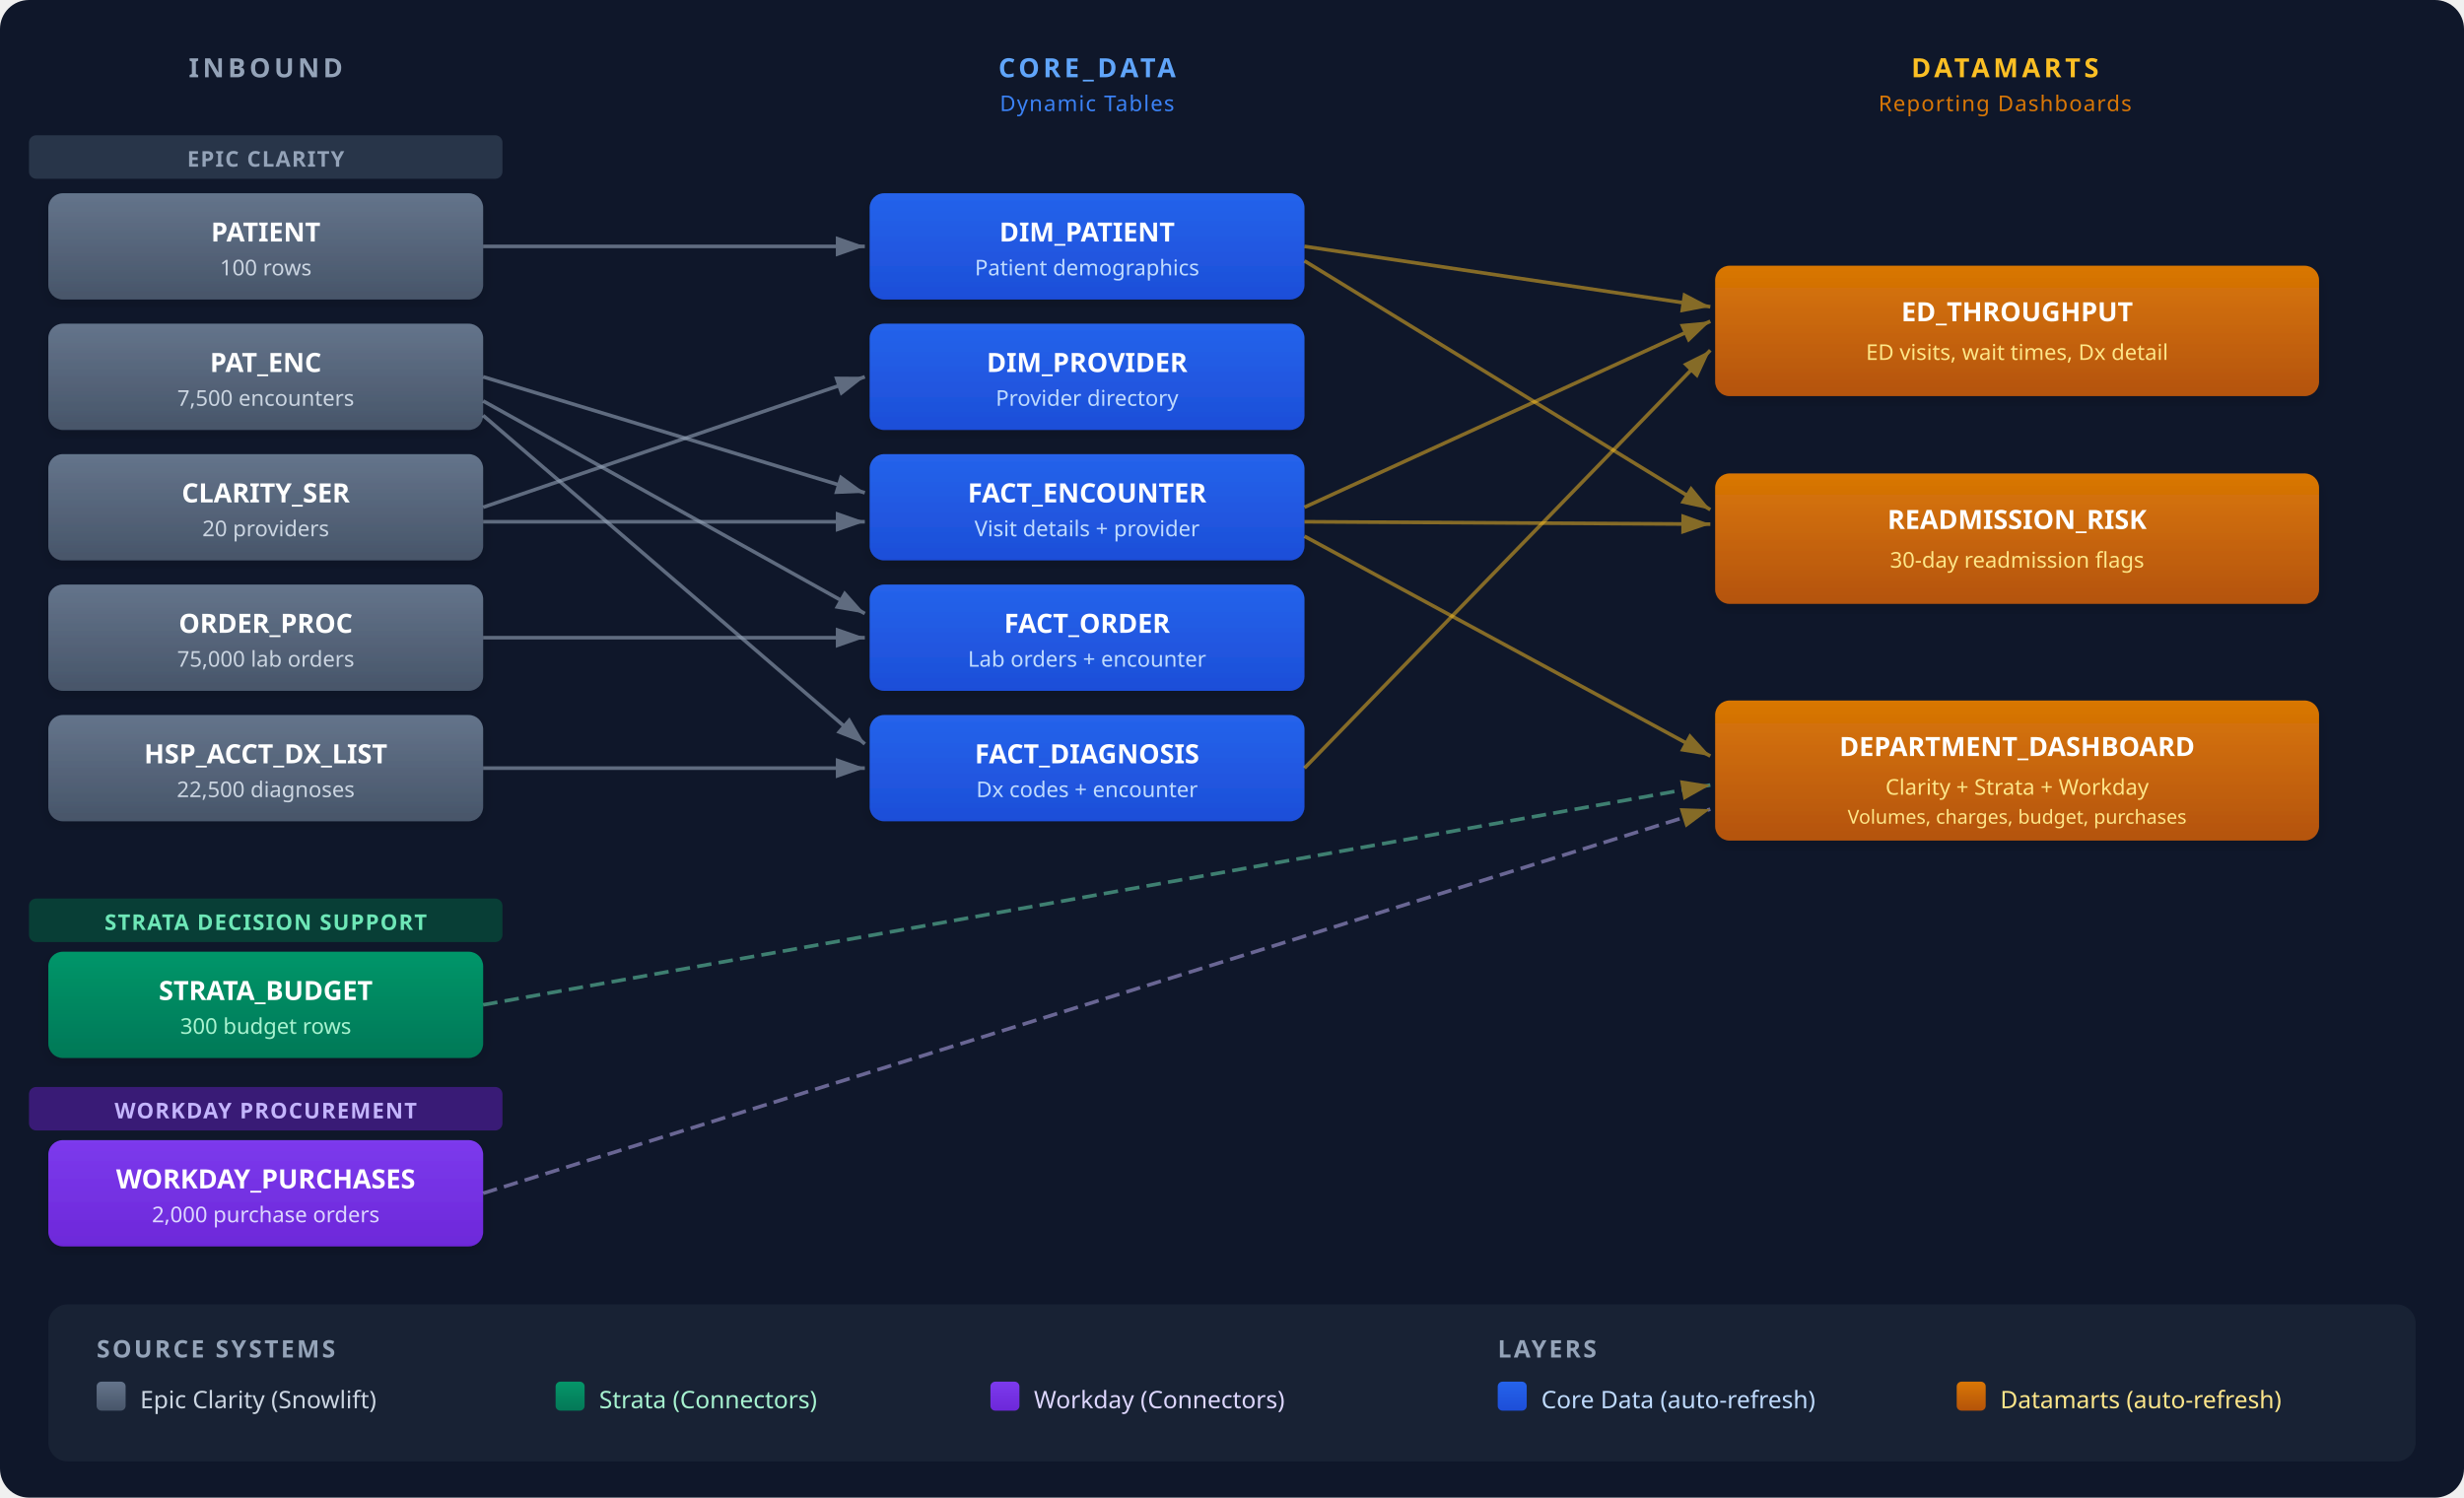
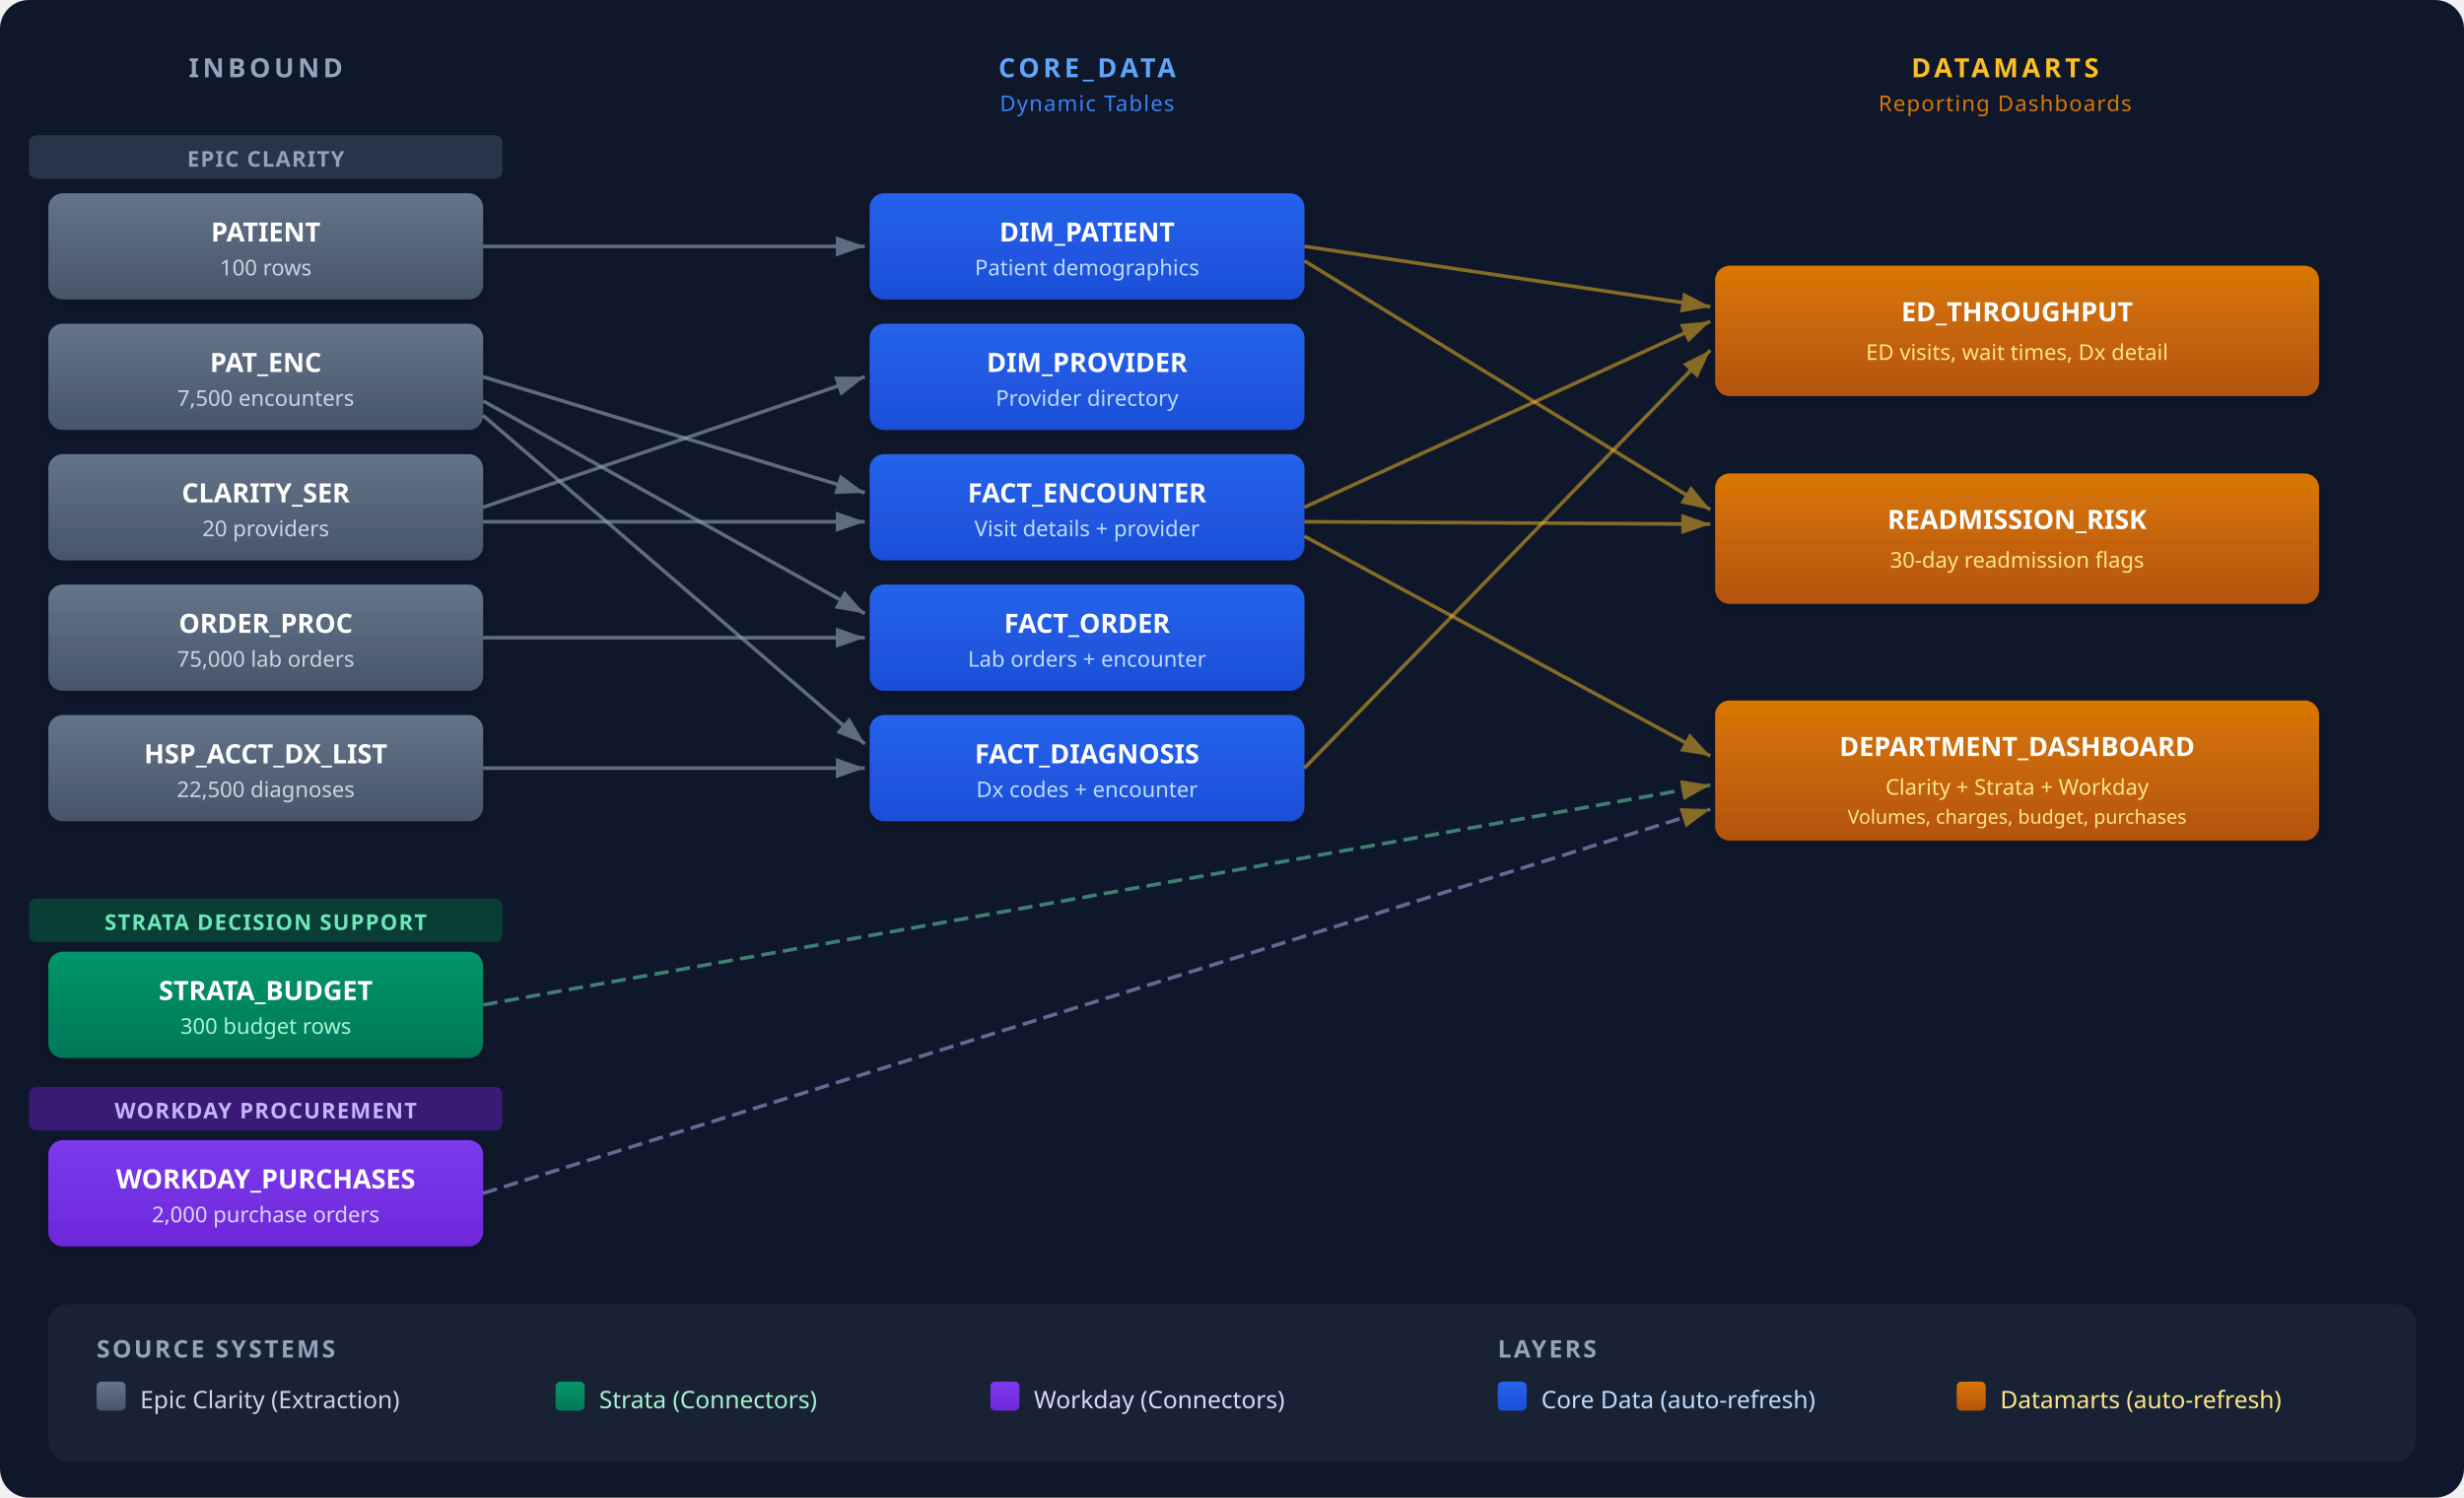
<svg xmlns="http://www.w3.org/2000/svg" viewBox="0 0 1020 620" font-family="'Segoe UI',system-ui,-apple-system,sans-serif">
  <defs>
    <linearGradient id="clarity" x1="0" y1="0" x2="0" y2="1">
      <stop offset="0%" stop-color="#64748b" />
      <stop offset="100%" stop-color="#475569" />
    </linearGradient>
    <linearGradient id="strata" x1="0" y1="0" x2="0" y2="1">
      <stop offset="0%" stop-color="#059669" />
      <stop offset="100%" stop-color="#047857" />
    </linearGradient>
    <linearGradient id="workday" x1="0" y1="0" x2="0" y2="1">
      <stop offset="0%" stop-color="#7c3aed" />
      <stop offset="100%" stop-color="#6d28d9" />
    </linearGradient>
    <linearGradient id="core" x1="0" y1="0" x2="0" y2="1">
      <stop offset="0%" stop-color="#2563eb" />
      <stop offset="100%" stop-color="#1d4ed8" />
    </linearGradient>
    <linearGradient id="datamarts" x1="0" y1="0" x2="0" y2="1">
      <stop offset="0%" stop-color="#d97706" />
      <stop offset="100%" stop-color="#b45309" />
    </linearGradient>
    <filter id="shadow" x="-4%" y="-4%" width="108%" height="112%">
      <feDropShadow dx="0" dy="2" stdDeviation="3" flood-color="#000" flood-opacity="0.15" />
    </filter>
    <marker id="arrow" viewBox="0 0 10 7" refX="10" refY="3.5" markerWidth="8" markerHeight="6" orient="auto-start-reverse">
      <path d="M 0 0 L 10 3.5 L 0 7 z" fill="#94a3b8" />
    </marker>
    <marker id="arrowGold" viewBox="0 0 10 7" refX="10" refY="3.5" markerWidth="8" markerHeight="6" orient="auto-start-reverse">
      <path d="M 0 0 L 10 3.5 L 0 7 z" fill="#fbbf24" />
    </marker>
  </defs>
  <rect width="1020" height="620" rx="12" fill="#0f172a" />
  <text x="110" y="32" text-anchor="middle" fill="#94a3b8" font-size="11" font-weight="600" letter-spacing="1.5">INBOUND</text>
  <text x="450" y="32" text-anchor="middle" fill="#60a5fa" font-size="11" font-weight="600" letter-spacing="1.5">CORE_DATA</text>
  <text x="450" y="46" text-anchor="middle" fill="#3b82f6" font-size="9" letter-spacing="0.5">Dynamic Tables</text>
  <text x="830" y="32" text-anchor="middle" fill="#fbbf24" font-size="11" font-weight="600" letter-spacing="1.5">DATAMARTS</text>
  <text x="830" y="46" text-anchor="middle" fill="#d97706" font-size="9" letter-spacing="0.5">Reporting Dashboards</text>
  <rect x="12" y="56" width="196" height="18" rx="3" fill="#334155" opacity="0.7" />
  <text x="110" y="69" text-anchor="middle" fill="#94a3b8" font-size="9" font-weight="600" letter-spacing="0.5">EPIC CLARITY</text>
  <rect x="12" y="372" width="196" height="18" rx="3" fill="#064e3b" opacity="0.7" />
  <text x="110" y="385" text-anchor="middle" fill="#6ee7b7" font-size="9" font-weight="600" letter-spacing="0.5">STRATA DECISION SUPPORT</text>
  <rect x="12" y="450" width="196" height="18" rx="3" fill="#4c1d95" opacity="0.7" />
  <text x="110" y="463" text-anchor="middle" fill="#c4b5fd" font-size="9" font-weight="600" letter-spacing="0.5">WORKDAY PROCUREMENT</text>
  <g filter="url(#shadow)">
    <rect x="20" y="80" width="180" height="44" rx="6" fill="url(#clarity)" />
    <text x="110" y="100" text-anchor="middle" fill="#fff" font-size="11" font-weight="600">PATIENT</text>
    <text x="110" y="114" text-anchor="middle" fill="#cbd5e1" font-size="9">100 rows</text>
  </g>
  <g filter="url(#shadow)">
    <rect x="20" y="134" width="180" height="44" rx="6" fill="url(#clarity)" />
    <text x="110" y="154" text-anchor="middle" fill="#fff" font-size="11" font-weight="600">PAT_ENC</text>
    <text x="110" y="168" text-anchor="middle" fill="#cbd5e1" font-size="9">7,500 encounters</text>
  </g>
  <g filter="url(#shadow)">
    <rect x="20" y="188" width="180" height="44" rx="6" fill="url(#clarity)" />
    <text x="110" y="208" text-anchor="middle" fill="#fff" font-size="11" font-weight="600">CLARITY_SER</text>
    <text x="110" y="222" text-anchor="middle" fill="#cbd5e1" font-size="9">20 providers</text>
  </g>
  <g filter="url(#shadow)">
    <rect x="20" y="242" width="180" height="44" rx="6" fill="url(#clarity)" />
    <text x="110" y="262" text-anchor="middle" fill="#fff" font-size="11" font-weight="600">ORDER_PROC</text>
    <text x="110" y="276" text-anchor="middle" fill="#cbd5e1" font-size="9">75,000 lab orders</text>
  </g>
  <g filter="url(#shadow)">
    <rect x="20" y="296" width="180" height="44" rx="6" fill="url(#clarity)" />
    <text x="110" y="316" text-anchor="middle" fill="#fff" font-size="11" font-weight="600">HSP_ACCT_DX_LIST</text>
    <text x="110" y="330" text-anchor="middle" fill="#cbd5e1" font-size="9">22,500 diagnoses</text>
  </g>
  <g filter="url(#shadow)">
    <rect x="20" y="394" width="180" height="44" rx="6" fill="url(#strata)" />
    <text x="110" y="414" text-anchor="middle" fill="#fff" font-size="11" font-weight="600">STRATA_BUDGET</text>
    <text x="110" y="428" text-anchor="middle" fill="#a7f3d0" font-size="9">300 budget rows</text>
  </g>
  <g filter="url(#shadow)">
    <rect x="20" y="472" width="180" height="44" rx="6" fill="url(#workday)" />
    <text x="110" y="492" text-anchor="middle" fill="#fff" font-size="11" font-weight="600">WORKDAY_PURCHASES</text>
    <text x="110" y="506" text-anchor="middle" fill="#ddd6fe" font-size="9">2,000 purchase orders</text>
  </g>
  <g filter="url(#shadow)">
    <rect x="360" y="80" width="180" height="44" rx="6" fill="url(#core)" />
    <text x="450" y="100" text-anchor="middle" fill="#fff" font-size="11" font-weight="600">DIM_PATIENT</text>
    <text x="450" y="114" text-anchor="middle" fill="#bfdbfe" font-size="9">Patient demographics</text>
  </g>
  <g filter="url(#shadow)">
    <rect x="360" y="134" width="180" height="44" rx="6" fill="url(#core)" />
    <text x="450" y="154" text-anchor="middle" fill="#fff" font-size="11" font-weight="600">DIM_PROVIDER</text>
    <text x="450" y="168" text-anchor="middle" fill="#bfdbfe" font-size="9">Provider directory</text>
  </g>
  <g filter="url(#shadow)">
    <rect x="360" y="188" width="180" height="44" rx="6" fill="url(#core)" />
    <text x="450" y="208" text-anchor="middle" fill="#fff" font-size="11" font-weight="600">FACT_ENCOUNTER</text>
    <text x="450" y="222" text-anchor="middle" fill="#bfdbfe" font-size="9">Visit details + provider</text>
  </g>
  <g filter="url(#shadow)">
    <rect x="360" y="242" width="180" height="44" rx="6" fill="url(#core)" />
    <text x="450" y="262" text-anchor="middle" fill="#fff" font-size="11" font-weight="600">FACT_ORDER</text>
    <text x="450" y="276" text-anchor="middle" fill="#bfdbfe" font-size="9">Lab orders + encounter</text>
  </g>
  <g filter="url(#shadow)">
    <rect x="360" y="296" width="180" height="44" rx="6" fill="url(#core)" />
    <text x="450" y="316" text-anchor="middle" fill="#fff" font-size="11" font-weight="600">FACT_DIAGNOSIS</text>
    <text x="450" y="330" text-anchor="middle" fill="#bfdbfe" font-size="9">Dx codes + encounter</text>
  </g>
  <g filter="url(#shadow)">
    <rect x="710" y="110" width="250" height="54" rx="6" fill="url(#datamarts)" />
    <text x="835" y="133" text-anchor="middle" fill="#fff" font-size="11" font-weight="700">ED_THROUGHPUT</text>
    <text x="835" y="149" text-anchor="middle" fill="#fde68a" font-size="9">ED visits, wait times, Dx detail</text>
  </g>
  <g filter="url(#shadow)">
    <rect x="710" y="196" width="250" height="54" rx="6" fill="url(#datamarts)" />
    <text x="835" y="219" text-anchor="middle" fill="#fff" font-size="11" font-weight="700">READMISSION_RISK</text>
    <text x="835" y="235" text-anchor="middle" fill="#fde68a" font-size="9">30-day readmission flags</text>
  </g>
  <g filter="url(#shadow)">
    <rect x="710" y="290" width="250" height="58" rx="6" fill="url(#datamarts)" />
    <text x="835" y="313" text-anchor="middle" fill="#fff" font-size="11" font-weight="700">DEPARTMENT_DASHBOARD</text>
    <text x="835" y="329" text-anchor="middle" fill="#fde68a" font-size="9">Clarity + Strata + Workday</text>
    <text x="835" y="341" text-anchor="middle" fill="#fde68a" font-size="8">Volumes, charges, budget, purchases</text>
  </g>
  <line x1="200" y1="102" x2="358" y2="102" stroke="#94a3b8" stroke-width="1.5" marker-end="url(#arrow)" opacity="0.6" />
  <line x1="200" y1="210" x2="358" y2="156" stroke="#94a3b8" stroke-width="1.5" marker-end="url(#arrow)" opacity="0.6" />
  <line x1="200" y1="156" x2="358" y2="204" stroke="#94a3b8" stroke-width="1.5" marker-end="url(#arrow)" opacity="0.6" />
  <line x1="200" y1="216" x2="358" y2="216" stroke="#94a3b8" stroke-width="1.5" marker-end="url(#arrow)" opacity="0.6" />
  <line x1="200" y1="264" x2="358" y2="264" stroke="#94a3b8" stroke-width="1.5" marker-end="url(#arrow)" opacity="0.6" />
  <line x1="200" y1="166" x2="358" y2="254" stroke="#94a3b8" stroke-width="1.5" marker-end="url(#arrow)" opacity="0.6" />
  <line x1="200" y1="318" x2="358" y2="318" stroke="#94a3b8" stroke-width="1.5" marker-end="url(#arrow)" opacity="0.6" />
  <line x1="200" y1="172" x2="358" y2="308" stroke="#94a3b8" stroke-width="1.5" marker-end="url(#arrow)" opacity="0.6" />
  <line x1="540" y1="210" x2="708" y2="133" stroke="#fbbf24" stroke-width="1.5" marker-end="url(#arrowGold)" opacity="0.5" />
  <line x1="540" y1="102" x2="708" y2="127" stroke="#fbbf24" stroke-width="1.5" marker-end="url(#arrowGold)" opacity="0.5" />
  <line x1="540" y1="318" x2="708" y2="145" stroke="#fbbf24" stroke-width="1.5" marker-end="url(#arrowGold)" opacity="0.5" />
  <line x1="540" y1="216" x2="708" y2="217" stroke="#fbbf24" stroke-width="1.5" marker-end="url(#arrowGold)" opacity="0.5" />
  <line x1="540" y1="108" x2="708" y2="211" stroke="#fbbf24" stroke-width="1.5" marker-end="url(#arrowGold)" opacity="0.5" />
  <line x1="540" y1="222" x2="708" y2="313" stroke="#fbbf24" stroke-width="1.5" marker-end="url(#arrowGold)" opacity="0.5" />
  <line x1="200" y1="416" x2="708" y2="325" stroke="#6ee7b7" stroke-width="1.5" stroke-dasharray="6,3" marker-end="url(#arrowGold)" opacity="0.5" />
  <line x1="200" y1="494" x2="708" y2="335" stroke="#c4b5fd" stroke-width="1.5" stroke-dasharray="6,3" marker-end="url(#arrowGold)" opacity="0.5" />
  <rect x="20" y="540" width="980" height="65" rx="8" fill="#1e293b" opacity="0.6" />
  <text x="40" y="562" fill="#94a3b8" font-size="10" font-weight="600" letter-spacing="1">SOURCE SYSTEMS</text>
  <rect x="40" y="572" width="12" height="12" rx="2" fill="url(#clarity)" />
-   <text x="58" y="583" fill="#cbd5e1" font-size="10">Epic Clarity (Snowlift)</text>
+   <text x="58" y="583" fill="#cbd5e1" font-size="10">Epic Clarity (Extraction)</text>
  <rect x="230" y="572" width="12" height="12" rx="2" fill="url(#strata)" />
  <text x="248" y="583" fill="#a7f3d0" font-size="10">Strata (Connectors)</text>
  <rect x="410" y="572" width="12" height="12" rx="2" fill="url(#workday)" />
  <text x="428" y="583" fill="#ddd6fe" font-size="10">Workday (Connectors)</text>
  <text x="620" y="562" fill="#94a3b8" font-size="10" font-weight="600" letter-spacing="1">LAYERS</text>
  <rect x="620" y="572" width="12" height="12" rx="2" fill="url(#core)" />
  <text x="638" y="583" fill="#bfdbfe" font-size="10">Core Data (auto-refresh)</text>
  <rect x="810" y="572" width="12" height="12" rx="2" fill="url(#datamarts)" />
  <text x="828" y="583" fill="#fde68a" font-size="10">Datamarts (auto-refresh)</text>
</svg>
